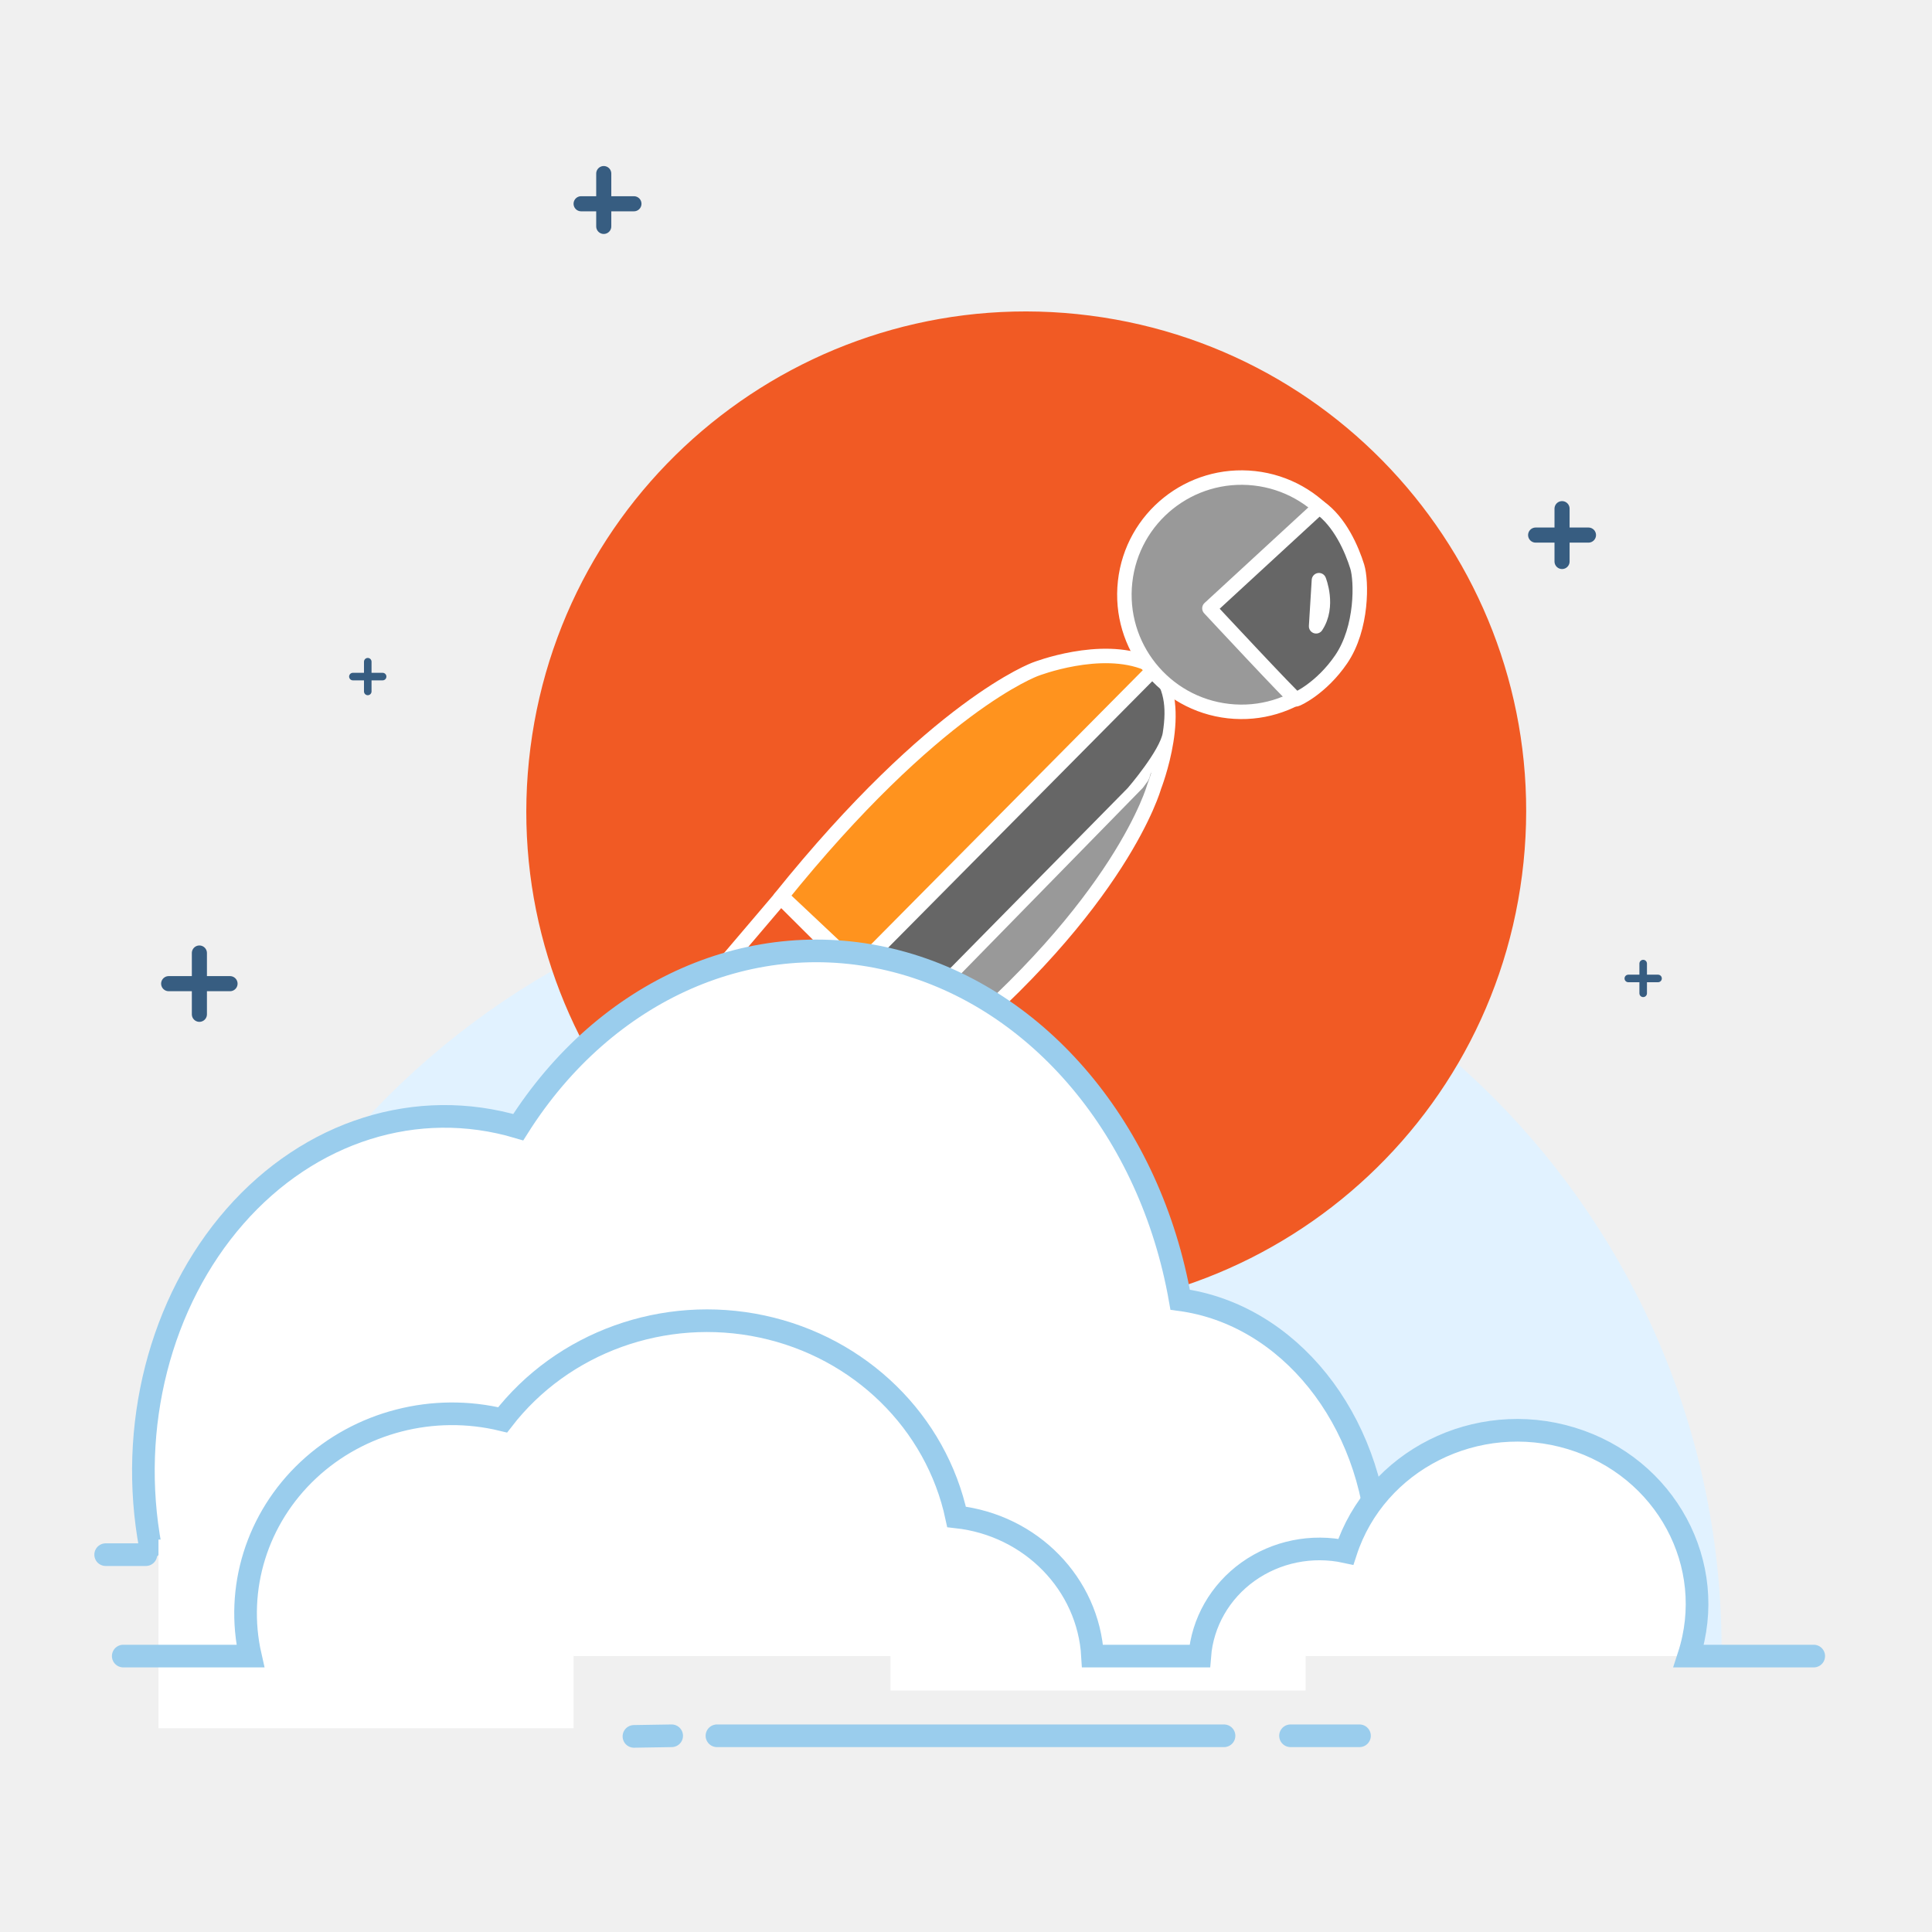
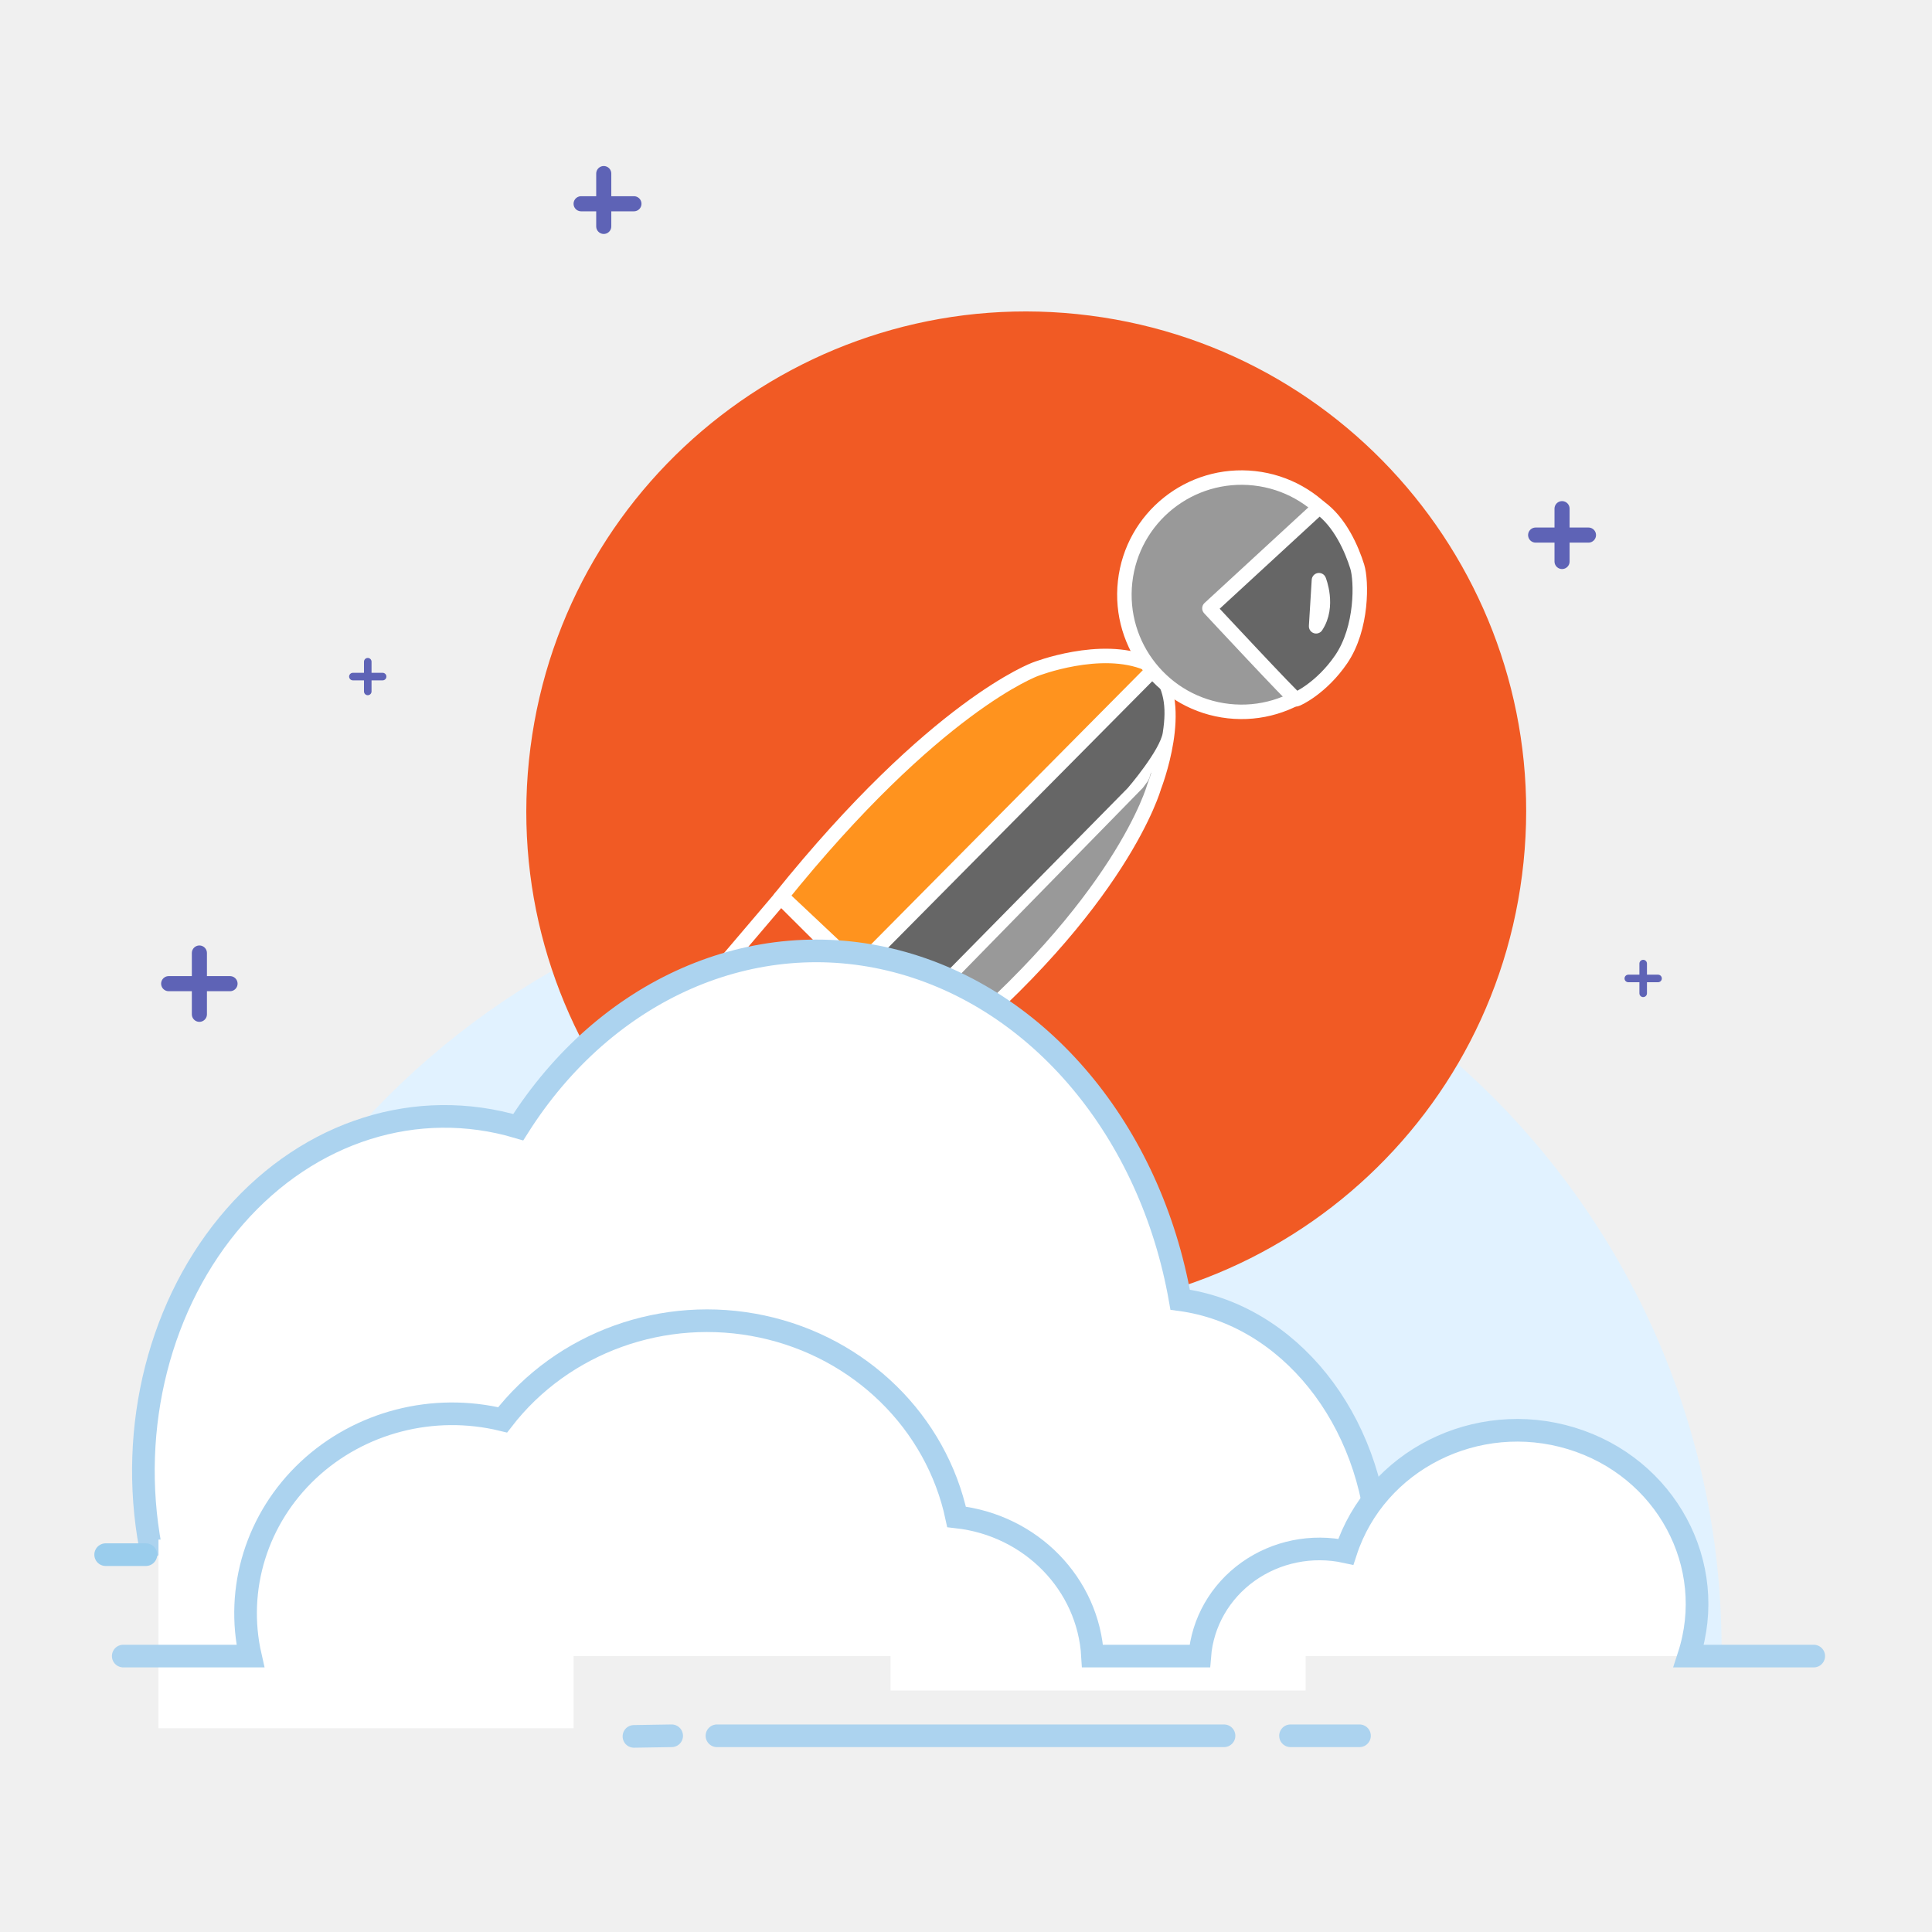
- <svg xmlns="http://www.w3.org/2000/svg" width="256px" height="256px" viewBox="0 0 256 256" version="1.1">
-   <defs />
-   <g id="Page-1" stroke="none" stroke-width="1" fill="none" fill-rule="evenodd">
-     <g id="icon--postman">
-       <path d="M95,230 L162.19,230" id="Shape" stroke="#9ACDED" stroke-width="3" fill="#FFFFFF" fill-rule="nonzero" stroke-linecap="round" stroke-linejoin="round" />
-       <path d="M171,230 L180.14,230" id="Shape" stroke="#9ACDED" stroke-width="3" fill="#FFFFFF" fill-rule="nonzero" stroke-linecap="round" stroke-linejoin="round" />
-       <g id="Group-4" transform="translate(21, 23)">
-         <path d="M0,195.56 C1.20528625e-06,138.365 46.365,92 103.56,92 C160.755,92 207.12,138.365 207.12,195.56 L0,195.56 Z" id="Shape" fill="#E1F2FF" fill-rule="nonzero" />
-         <g id="Group-2" transform="translate(1, 0)" stroke="#375D81" stroke-linecap="round">
-           <path d="M184.98,44.4 L184.98,51.4" id="Shape" stroke-width="2" stroke-linejoin="round" />
-           <path d="M188.48,47.9 L181.48,47.9" id="Shape" stroke-width="2" stroke-linejoin="round" />
-           <path d="M58,0 L58,7" id="Shape" stroke-width="2" stroke-linejoin="round" />
-           <path d="M62,4 L55,4" id="Shape" stroke-width="2" stroke-linejoin="round" />
-           <path d="M20.73,164.68 L20.73,168.62" id="Shape" />
-           <path d="M22.7,166.65 L18.76,166.65" id="Shape" />
-           <path d="M195.73,104.68 L195.73,108.62" id="Shape" stroke-linejoin="round" />
-           <path d="M197.7,106.65 L193.76,106.65" id="Shape" stroke-linejoin="round" />
-           <path d="M26.73,64.68 L26.73,68.62" id="Shape" />
-           <path d="M28.7,66.65 L24.76,66.65" id="Shape" />
-           <path d="M4.42,103.28 L4.42,111.4" id="Shape" stroke-width="2" fill="#FFFFFF" fill-rule="nonzero" />
-           <path d="M8.48,107.34 L0.35,107.34" id="Shape" stroke-width="2" fill="#FFFFFF" fill-rule="nonzero" />
-         </g>
-       </g>
-       <path d="M89,230 L84,230.08" id="Shape" stroke="#9ACDED" stroke-width="3" fill="#FFFFFF" fill-rule="nonzero" stroke-linecap="round" stroke-linejoin="round" />
-       <g id="Group" transform="translate(69, 41)">
-         <path d="M132.68,74.945 C128.026,111.232 94.834,136.869 58.553,132.21 C22.266,127.555 -3.371,94.364 1.283,58.08 C5.94,21.794 39.125,-3.846 75.415,0.814 C111.7,5.467 137.343,38.661 132.68,74.944" id="Shape" fill="#F15A24" fill-rule="nonzero" />
-         <path d="M83.872,47.682 C88.225,52.309 83.929,63.249 83.929,63.249 C83.929,63.249 79.683,78.716 55.373,98.773 L50.835,94.319 L81.695,62.779 L82.291,61.974 C83.112,60.636 83.792,47.592 83.872,47.682" id="Shape" fill="#999999" fill-rule="nonzero" />
-         <path d="M83.872,47.682 C88.225,52.309 83.929,63.249 83.929,63.249 C83.929,63.249 79.683,78.716 55.373,98.773 L50.835,94.319 L81.695,62.779 L82.291,61.974 C83.112,60.636 83.792,47.592 83.872,47.682 L83.872,47.682 Z" id="Shape" stroke="#FFFFFF" stroke-width="1.918" stroke-linecap="round" stroke-linejoin="round" />
-         <path d="M44.17,87.762 L83.807,47.568 C85.819,49.957 86.247,52.531 85.663,56.198 C85.27,58.738 80.883,63.814 80.883,63.814 L50.835,94.319" id="Shape" fill="#666666" fill-rule="nonzero" />
-         <path d="M44.17,87.762 L83.807,47.568 C85.819,49.957 86.247,52.531 85.663,56.198 C85.27,58.738 80.883,63.814 80.883,63.814 L50.835,94.319" id="Shape" stroke="#FFFFFF" stroke-width="1.201" stroke-linecap="round" stroke-linejoin="round" />
-         <path d="M83.872,47.71 L44.17,87.763 L44.25,87.685 L44.235,87.691 L34.385,77.985 C54.926,52.434 68.207,47.67 68.207,47.67 C68.207,47.67 76.853,44.295 83.021,46.914 C83.495,47.168 83.701,47.314 83.871,47.711" id="Shape" fill="#FF931E" fill-rule="nonzero" />
-         <path d="M83.872,47.71 L44.17,87.763 L44.25,87.685 L44.235,87.691 L34.385,77.985 C54.926,52.434 68.207,47.67 68.207,47.67 C68.207,47.67 76.853,44.295 83.021,46.914 C83.495,47.168 83.701,47.314 83.871,47.711 L83.872,47.71 Z" id="Shape" stroke="#FFFFFF" stroke-width="1.918" stroke-linecap="round" stroke-linejoin="round" />
-         <path d="M55.373,98.772 C45.901,106.573 33.779,118.827 17.302,127.374 L20.967,143.042 L5.433,127.742 L44.169,87.762" id="Shape" fill="#999999" fill-rule="nonzero" />
-         <path d="M55.373,98.772 C45.901,106.573 33.779,118.827 17.302,127.374 L20.967,143.042 L5.433,127.742 L44.169,87.762" id="Shape" stroke="#FFFFFF" stroke-width="1.918" stroke-linecap="round" stroke-linejoin="round" />
-         <polygon id="Shape" fill="#F15A24" fill-rule="nonzero" points="34.65 78.116 44.273 87.701 22.042 92.516 34.437 77.943 34.651 78.116" />
-         <polygon id="Shape" stroke="#FFFFFF" stroke-width="1.918" stroke-linecap="round" stroke-linejoin="round" points="34.65 78.116 44.273 87.701 22.042 92.516 34.437 77.943 34.651 78.116" />
-         <path d="M80.082,36.087 C79.138,44.607 85.272,52.277 93.792,53.227 C102.305,54.173 109.982,48.034 110.932,39.517 C111.879,31 105.735,23.322 97.219,22.375 C88.698,21.434 81.027,27.565 80.082,36.087" id="Shape" fill="#999999" fill-rule="nonzero" />
-         <path d="M80.082,36.087 C79.138,44.607 85.272,52.277 93.792,53.227 C102.305,54.173 109.982,48.034 110.932,39.517 C111.879,31 105.735,23.322 97.219,22.375 C88.698,21.434 81.027,27.565 80.082,36.087 L80.082,36.087 Z" id="Shape" stroke="#FFFFFF" stroke-width="1.918" stroke-linecap="round" stroke-linejoin="round" />
-         <path d="M108.703,46.378 C111.566,42.195 111.418,35.937 110.843,34.083 C110.138,31.813 108.56,28.121 105.808,26.202 L91.256,39.606 C91.256,39.606 102.44,51.622 102.731,51.662 C102.852,51.676 106.092,50.192 108.703,46.378" id="Shape" fill="#666666" fill-rule="nonzero" />
-         <path d="M108.703,46.378 C111.566,42.195 111.418,35.937 110.843,34.083 C110.138,31.813 108.56,28.121 105.808,26.202 L91.256,39.606 C91.256,39.606 102.44,51.622 102.731,51.662 C102.852,51.676 106.092,50.192 108.703,46.378 L108.703,46.378 Z M105.767,35.878 C105.767,35.878 107.166,39.314 105.391,41.987 L105.767,35.878 Z" id="Shape" stroke="#FFFFFF" stroke-width="1.918" stroke-linecap="round" stroke-linejoin="round" />
-         <polyline id="Shape" fill="#666666" fill-rule="nonzero" points="51.178 94.325 35.118 97.183 44.812 87.111" />
-         <polyline id="Shape" stroke="#FFFFFF" stroke-width="1.918" stroke-linecap="round" stroke-linejoin="round" points="51.178 94.325 35.118 97.183 44.812 87.111" />
-         <path d="M35.023,78.186 L55.44,97.401" id="Shape" stroke="#FFFFFF" stroke-width="1.918" stroke-linecap="round" stroke-linejoin="round" />
-       </g>
-       <path d="M182.65,205 C181.846,187.996 170.749,174.15 156.378,172.218 C152.446,149.864 137.737,132.307 118.807,127.373 C99.876,122.438 80.248,131.045 68.67,149.357 C55.261,145.373 41.056,149.848 31.127,161.183 C21.199,172.517 16.962,189.097 19.931,205" id="Shape" stroke="#9ACDED" stroke-width="3" fill="#FFFFFF" fill-rule="nonzero" stroke-linecap="round" />
-       <rect id="Rectangle" fill="#FFFFFF" x="21" y="204" width="55" height="25" />
-       <path d="M14,206 L19.33,206" id="Shape" stroke="#9ACDED" stroke-width="3" fill="#FFFFFF" fill-rule="nonzero" stroke-linecap="round" />
-       <rect id="Rectangle" fill="#FFFFFF" x="118" y="199" width="55" height="25" />
-       <path d="M240.33,219.438 L223.763,219.438 C227.714,207.321 220.747,194.405 208.2,190.588 C195.653,186.772 182.279,193.501 178.327,205.618 C173.819,204.638 169.092,205.6 165.377,208.253 C161.662,210.906 159.325,214.989 158.974,219.438 L144.768,219.438 C144.216,209.873 136.606,202.085 126.751,200.998 C124.054,188.424 113.967,178.548 100.985,175.772 C88.002,172.997 74.542,177.838 66.601,188.138 C57.406,185.898 47.664,188.415 40.855,194.791 C34.046,201.167 31.141,210.493 33.177,219.438 L16.33,219.438" id="Shape" stroke="#9ACDED" stroke-width="3" fill="#FFFFFF" fill-rule="nonzero" stroke-linecap="round" />
+ <svg xmlns="http://www.w3.org/2000/svg" width="256" height="256">
+   <g fill="none" fill-rule="evenodd">
+     <path d="M95 230h67.19M171 230h9.14" stroke="#ACD3EF" stroke-width="3" fill="#FFF" fill-rule="nonzero" stroke-linecap="round" stroke-linejoin="round" />
+     <path d="M21 218.56C21 161.365 67.365 115 124.56 115s103.56 46.365 103.56 103.56H21z" fill="#E1F2FF" fill-rule="nonzero" />
+     <g stroke="#5E63B6" stroke-linecap="round">
+       <path d="M206.98 67.4v7M210.48 70.9h-7M80 23v7M84 27h-7" stroke-width="2" stroke-linejoin="round" />
+       <path d="M42.73 187.68v3.94M44.7 189.65h-3.94" />
+       <path d="M217.73 127.68v3.94M219.7 129.65h-3.94" stroke-linejoin="round" />
+       <path d="M48.73 87.68v3.94M50.7 89.65h-3.94" />
+       <path d="M26.42 126.28v8.12M30.48 130.34h-8.13" stroke-width="2" fill="#FFF" fill-rule="nonzero" />
    </g>
+     <path d="M89 230l-5 .08" stroke="#ACD3EF" stroke-width="3" fill="#FFF" fill-rule="nonzero" stroke-linecap="round" stroke-linejoin="round" />
+     <path d="M201.68 115.945c-4.654 36.287-37.846 61.924-74.127 57.265-36.287-4.655-61.924-37.846-57.27-74.13 4.657-36.286 37.842-61.926 74.132-57.266 36.285 4.653 61.928 37.847 57.265 74.13" fill="#F15A24" fill-rule="nonzero" />
+     <path d="M152.872 88.682c4.353 4.627.057 15.567.057 15.567s-4.246 15.467-28.556 35.524l-4.538-4.454 30.86-31.54.596-.805c.821-1.338 1.501-14.382 1.581-14.292" fill="#999" fill-rule="nonzero" />
+     <path d="M152.872 88.682c4.353 4.627.057 15.567.057 15.567s-4.246 15.467-28.556 35.524l-4.538-4.454 30.86-31.54.596-.805c.821-1.338 1.501-14.382 1.581-14.292z" stroke="#FFF" stroke-width="1.918" stroke-linecap="round" stroke-linejoin="round" />
+     <path d="M113.17 128.762l39.637-40.194c2.012 2.389 2.44 4.963 1.856 8.63-.393 2.54-4.78 7.616-4.78 7.616l-30.048 30.505" fill="#666" fill-rule="nonzero" />
+     <path d="M113.17 128.762l39.637-40.194c2.012 2.389 2.44 4.963 1.856 8.63-.393 2.54-4.78 7.616-4.78 7.616l-30.048 30.505" stroke="#FFF" stroke-width="1.201" stroke-linecap="round" stroke-linejoin="round" />
+     <path d="M152.872 88.71l-39.702 40.053.08-.078-.015.006-9.85-9.706c20.541-25.551 33.822-30.315 33.822-30.315s8.646-3.375 14.814-.756c.474.254.68.4.85.797" fill="#FF931E" fill-rule="nonzero" />
+     <path d="M152.872 88.71l-39.702 40.053.08-.078-.015.006-9.85-9.706c20.541-25.551 33.822-30.315 33.822-30.315s8.646-3.375 14.814-.756c.474.254.68.4.85.797l.001-.001z" stroke="#FFF" stroke-width="1.918" stroke-linecap="round" stroke-linejoin="round" />
+     <path d="M124.373 139.772c-9.472 7.801-21.594 20.055-38.071 28.602l3.665 15.668-15.534-15.3 38.736-39.98" fill="#999" fill-rule="nonzero" />
+     <path d="M124.373 139.772c-9.472 7.801-21.594 20.055-38.071 28.602l3.665 15.668-15.534-15.3 38.736-39.98" stroke="#FFF" stroke-width="1.918" stroke-linecap="round" stroke-linejoin="round" />
+     <path fill="#F15A24" fill-rule="nonzero" d="M103.65 119.116l9.623 9.585-22.231 4.815 12.395-14.573.214.173z" />
+     <path stroke="#FFF" stroke-width="1.918" stroke-linecap="round" stroke-linejoin="round" d="M103.65 119.116l9.623 9.585-22.231 4.815 12.395-14.573.214.173z" />
+     <path d="M149.082 77.087c-.944 8.52 5.19 16.19 13.71 17.14 8.513.946 16.19-5.193 17.14-13.71.947-8.517-5.197-16.195-13.713-17.142-8.521-.941-16.192 5.19-17.137 13.712" fill="#999" fill-rule="nonzero" />
+     <path d="M149.082 77.087c-.944 8.52 5.19 16.19 13.71 17.14 8.513.946 16.19-5.193 17.14-13.71.947-8.517-5.197-16.195-13.713-17.142-8.521-.941-16.192 5.19-17.137 13.712z" stroke="#FFF" stroke-width="1.918" stroke-linecap="round" stroke-linejoin="round" />
+     <path d="M177.703 87.378c2.863-4.183 2.715-10.441 2.14-12.295-.705-2.27-2.283-5.962-5.035-7.881l-14.552 13.404s11.184 12.016 11.475 12.056c.121.014 3.361-1.47 5.972-5.284" fill="#666" fill-rule="nonzero" />
+     <path d="M177.703 87.378c2.863-4.183 2.715-10.441 2.14-12.295-.705-2.27-2.283-5.962-5.035-7.881l-14.552 13.404s11.184 12.016 11.475 12.056c.121.014 3.361-1.47 5.972-5.284zm-2.936-10.5s1.399 3.436-.376 6.109l.376-6.109z" stroke="#FFF" stroke-width="1.918" stroke-linecap="round" stroke-linejoin="round" />
+     <path fill="#666" fill-rule="nonzero" d="M120.178 135.325l-16.06 2.858 9.694-10.072" />
+     <path stroke="#FFF" stroke-width="1.918" stroke-linecap="round" stroke-linejoin="round" d="M120.178 135.325l-16.06 2.858 9.694-10.072M104.023 119.186l20.417 19.215" />
+     <path d="M182.65 205c-.804-17.004-11.9-30.85-26.272-32.782-3.932-22.354-18.64-39.91-37.571-44.845-18.931-4.935-38.56 3.672-50.137 21.984-13.41-3.984-27.614.49-37.543 11.826C21.2 172.517 16.962 189.097 19.931 205" stroke="#ACD3EF" stroke-width="3" fill="#FFF" fill-rule="nonzero" stroke-linecap="round" />
+     <path fill="#FFF" d="M21 204h55v25H21z" />
+     <path d="M14 206h5.33" stroke="#9ACDED" stroke-width="3" fill="#FFF" fill-rule="nonzero" stroke-linecap="round" />
+     <path fill="#FFF" d="M118 199h55v25h-55z" />
+     <path d="M240.33 219.438h-16.567c3.951-12.117-3.016-25.033-15.563-28.85-12.547-3.816-25.921 2.913-29.873 15.03-4.508-.98-9.235-.018-12.95 2.635-3.715 2.653-6.052 6.736-6.403 11.185h-14.206c-.552-9.565-8.162-17.353-18.017-18.44-2.697-12.574-12.784-22.45-25.766-25.226-12.983-2.775-26.443 2.066-34.384 12.366-9.195-2.24-18.937.277-25.746 6.653-6.809 6.376-9.714 15.702-7.678 24.647H16.33" stroke="#ACD3EF" stroke-width="3" fill="#FFF" fill-rule="nonzero" stroke-linecap="round" />
  </g>
</svg>
